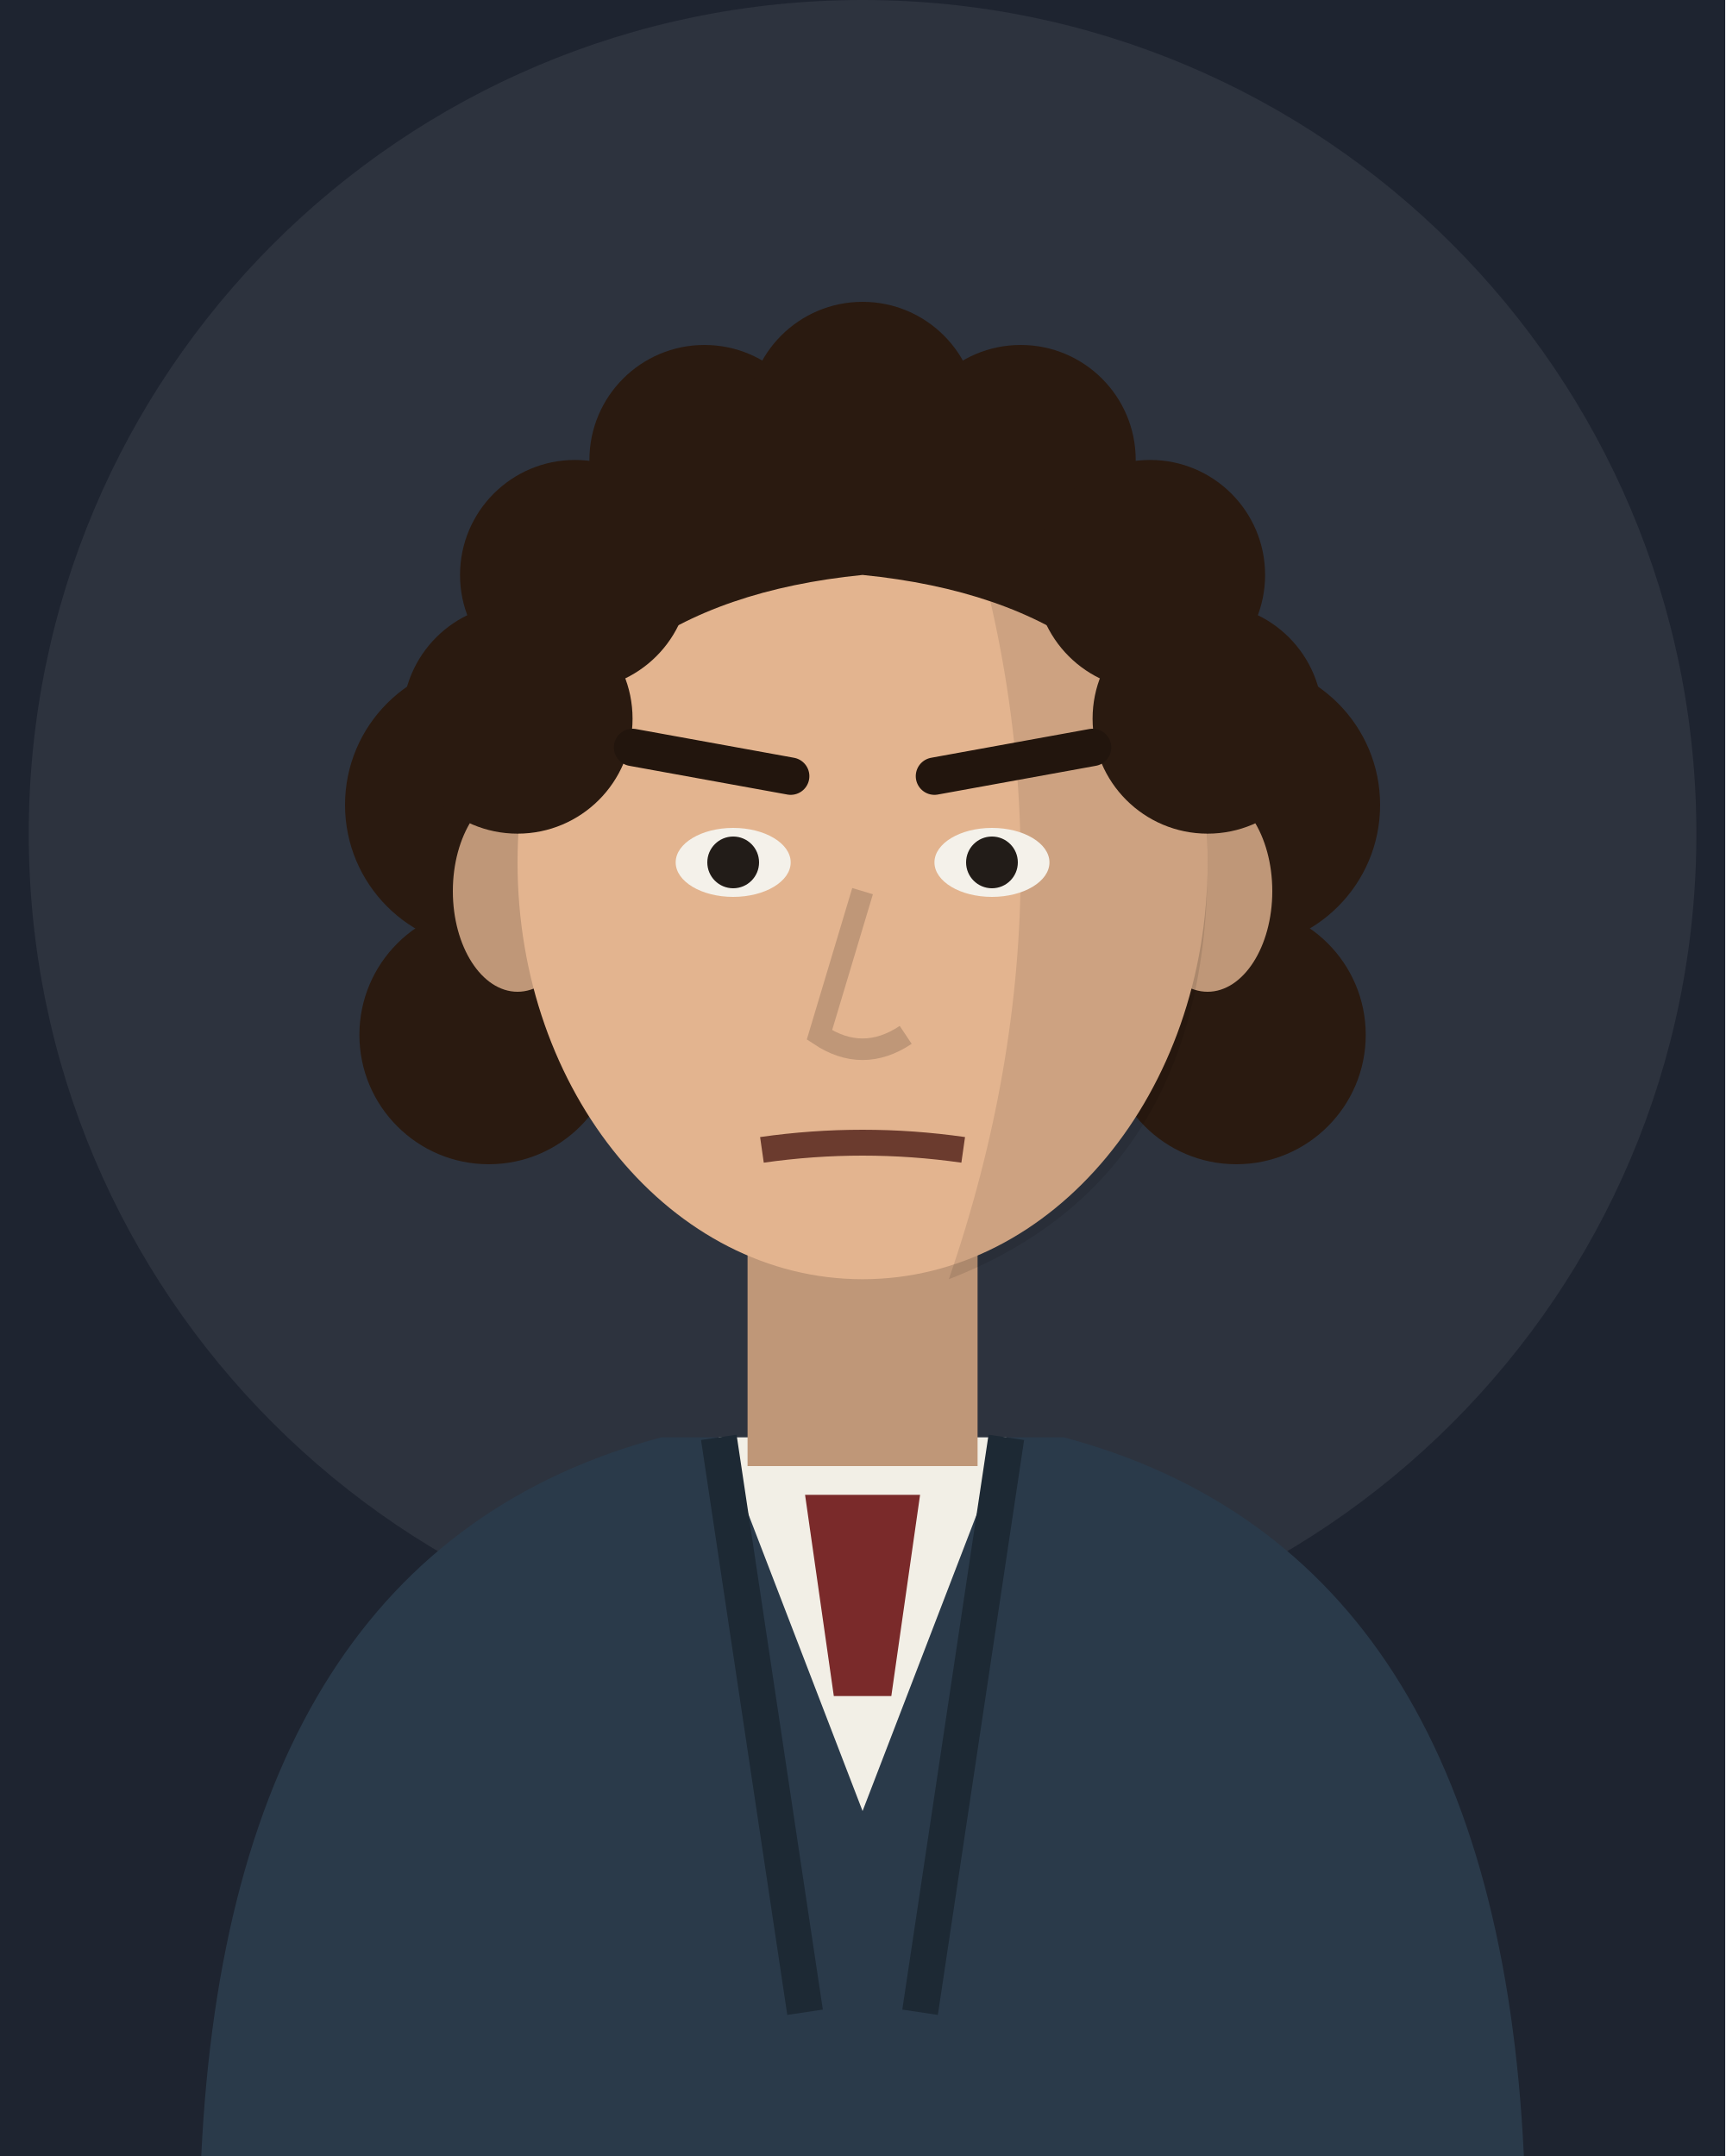
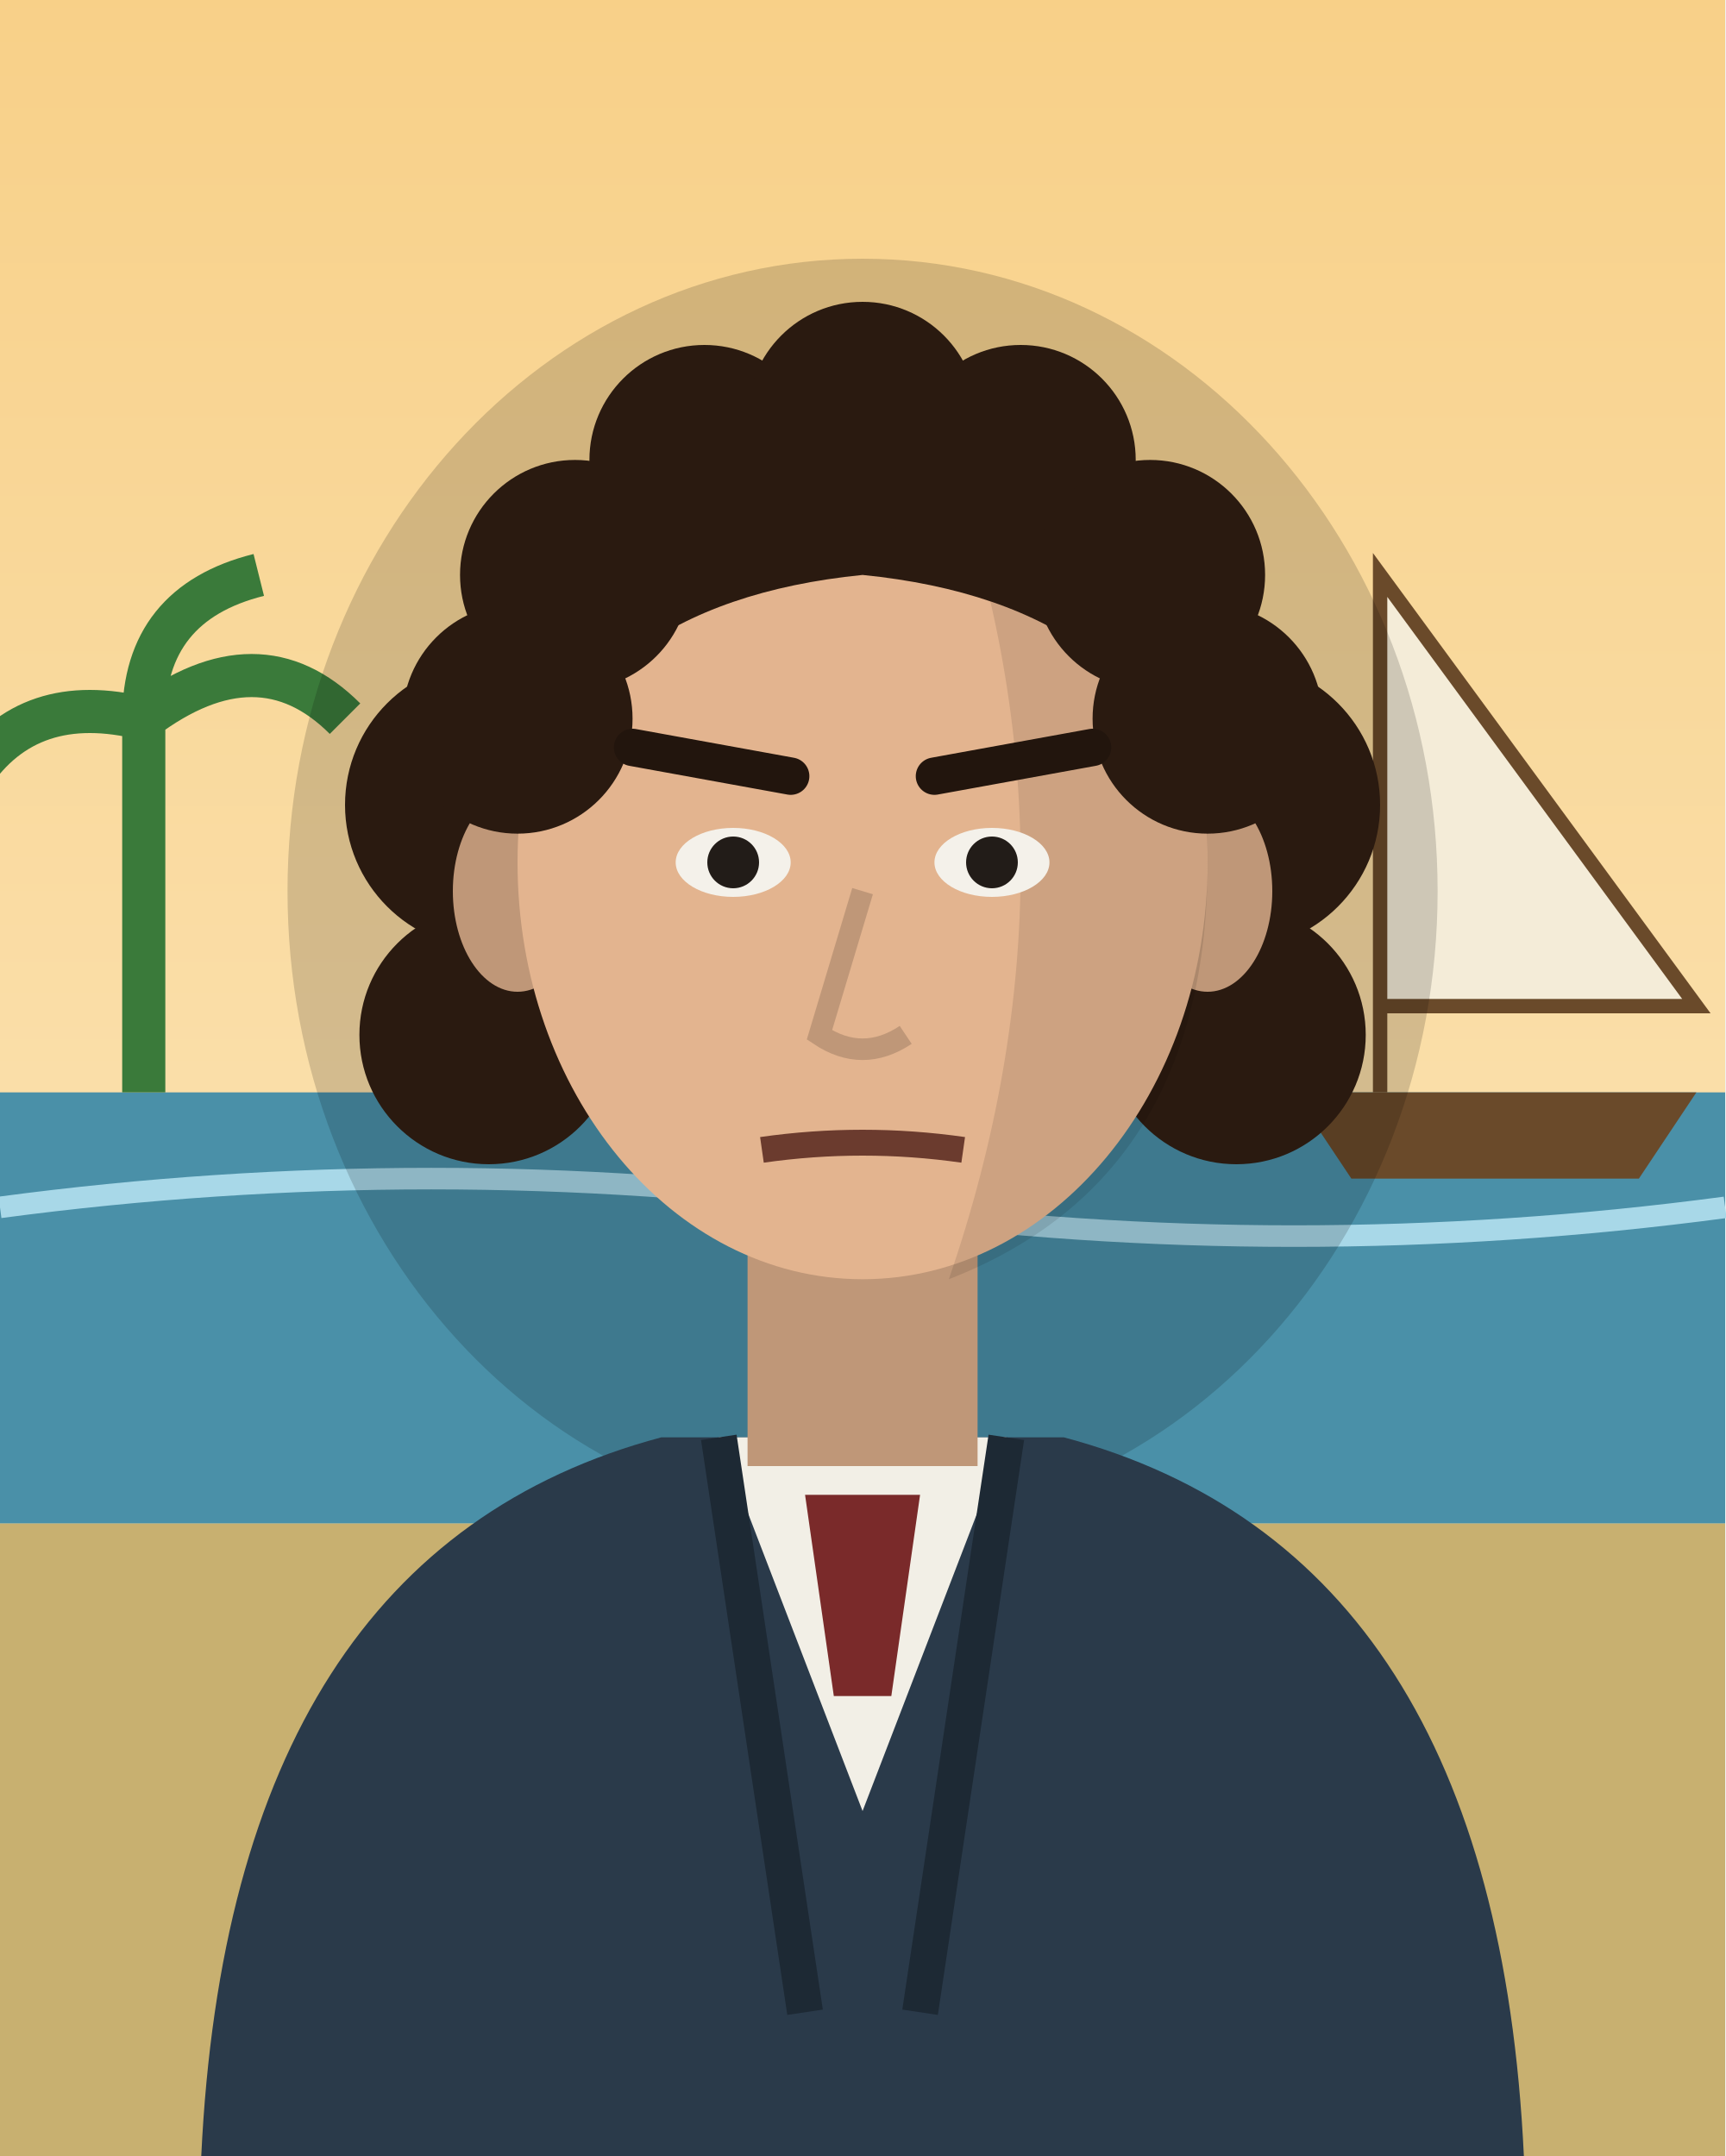
<svg xmlns="http://www.w3.org/2000/svg" viewBox="0 0 120 150" role="img" aria-label="Ludwig van Beethoven">
  <style>.fx{transform-box:fill-box;transform-origin:center}.tw{animation:tw 3s ease-in-out infinite}.pu{animation:pu 4s ease-in-out infinite}@keyframes tw{50%{opacity:.25}}@keyframes pu{50%{opacity:.55}}@keyframes spin{to{transform:rotate(360deg)}}@media (prefers-reduced-motion:reduce){*{animation:none!important}}</style>
-   <rect width="120" height="150" fill="#1e2430" />
-   <circle cx="60" cy="58" r="58" fill="#fff" opacity=".07" />
+   <defs>
+     <linearGradient id="s95" x1="0" y1="0" x2="0" y2="1">
+       <stop offset="0" stop-color="#f8d088" />
+       <stop offset="1" stop-color="#fcecc8" />
+     </linearGradient>
+   </defs>
+   <rect width="120" height="150" fill="url(#s95)" />
+   <rect y="76" width="120" height="30" fill="#4a90a8" />
+   <path d="M0 84 Q30 80 60 84 T120 84" stroke="#a8d8e8" stroke-width="1.5" fill="none" />
+   <path d="M96 76 V40 L118 70 H96Z" fill="#f4ecd8" stroke="#6a4a2a" stroke-width="1" />
+   <path d="M90 76 H118 L114 82 H94Z" fill="#6a4a2a" />
+   <path d="M10 76 V50 M10 50 q-8 -2 -12 4 M10 50 q8 -6 14 0 M10 50 q0 -8 8 -10" stroke="#3a7a3a" stroke-width="3" fill="none" />
+   <path d="M0 106 H120 V150 H0Z" fill="#c8b070" />
+   <ellipse cx="60" cy="62" rx="40" ry="44" fill="#000" opacity=".16" />
  <circle cx="34" cy="56" r="10" fill="#2a1a10" />
  <circle cx="86" cy="56" r="10" fill="#2a1a10" />
  <circle cx="34" cy="72" r="9" fill="#2a1a10" />
  <circle cx="86" cy="72" r="9" fill="#2a1a10" />
  <path d="M14 150 Q16 108 46 100 H74 Q104 108 106 150Z" fill="#2a3a4a" />
  <path d="M50 100 L60 126 L70 100Z" fill="#f2efe6" />
  <path d="M56 104 L64 104 L62 118 L58 118Z" fill="#7a2a2a" />
  <path d="M50 100 L56 140 M70 100 L64 140" stroke="#1d2934" stroke-width="2.5" />
  <rect x="52" y="86" width="16" height="16" fill="#bf9778" />
  <ellipse cx="36" cy="62" rx="4.5" ry="7" fill="#bf9778" />
  <ellipse cx="84" cy="62" rx="4.5" ry="7" fill="#bf9778" />
  <ellipse cx="60" cy="60" rx="24" ry="29" fill="#e3b48f" />
  <path d="M66 32 Q84 38 84 60 Q84 82 66 89 Q76 60 66 32Z" fill="#000" opacity=".1" />
  <path d="M36 58 Q34 30 60 30 Q86 30 84 58 Q80 42 60 40 Q40 42 36 58Z" fill="#2a1a10" />
  <circle cx="40" cy="40" r="8" fill="#2a1a10" />
  <circle cx="49" cy="32" r="8" fill="#2a1a10" />
  <circle cx="60" cy="29" r="8" fill="#2a1a10" />
  <circle cx="71" cy="32" r="8" fill="#2a1a10" />
  <circle cx="80" cy="40" r="8" fill="#2a1a10" />
  <circle cx="36" cy="50" r="8" fill="#2a1a10" />
  <circle cx="84" cy="50" r="8" fill="#2a1a10" />
  <path d="M44 52 L55 54 M65 54 L76 52" stroke="#22150d" stroke-width="2.6" stroke-linecap="round" />
  <ellipse cx="51" cy="60" rx="4" ry="2.4" fill="#f4f1ea" />
  <circle cx="51" cy="60" r="1.8" fill="#221c18" />
  <ellipse cx="69" cy="60" rx="4" ry="2.4" fill="#f4f1ea" />
  <circle cx="69" cy="60" r="1.8" fill="#221c18" />
  <path d="M60 62 L57 72 Q60 74 63 72" fill="none" stroke="#bf9778" stroke-width="1.5" />
  <path d="M53 80 Q60 79 67 80" stroke="#6b3b2e" stroke-width="1.8" fill="none" />
</svg>
